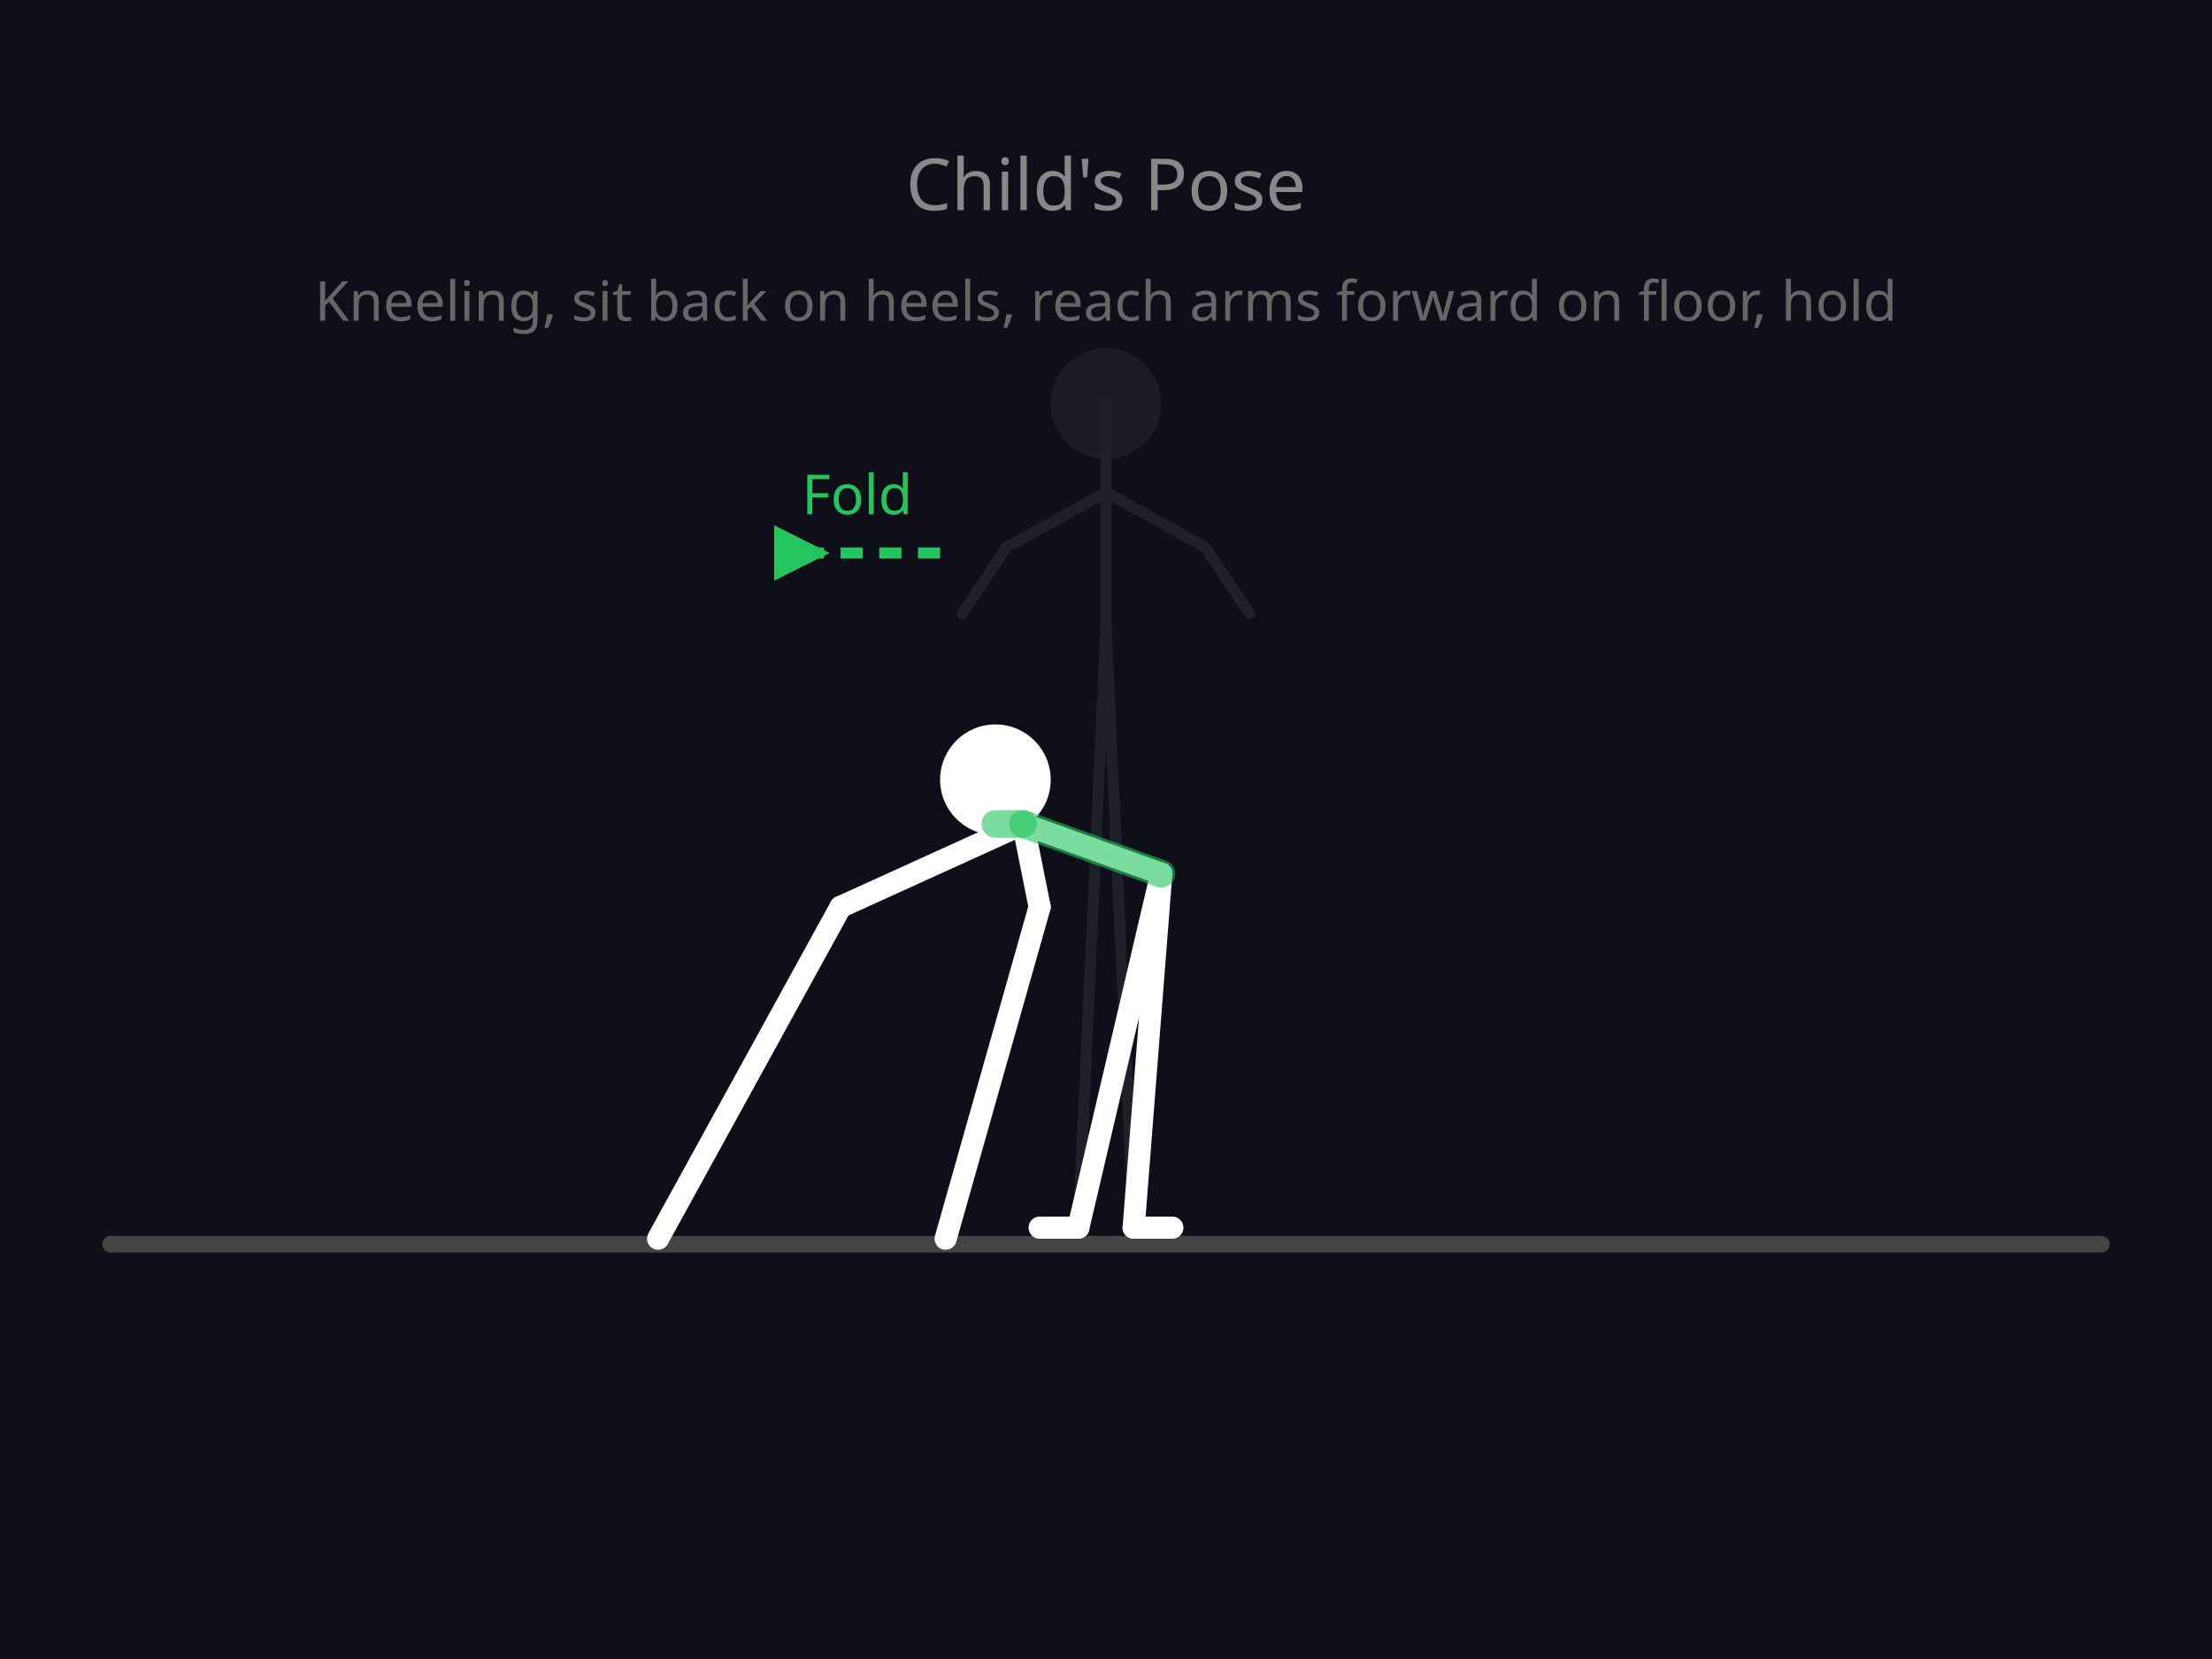
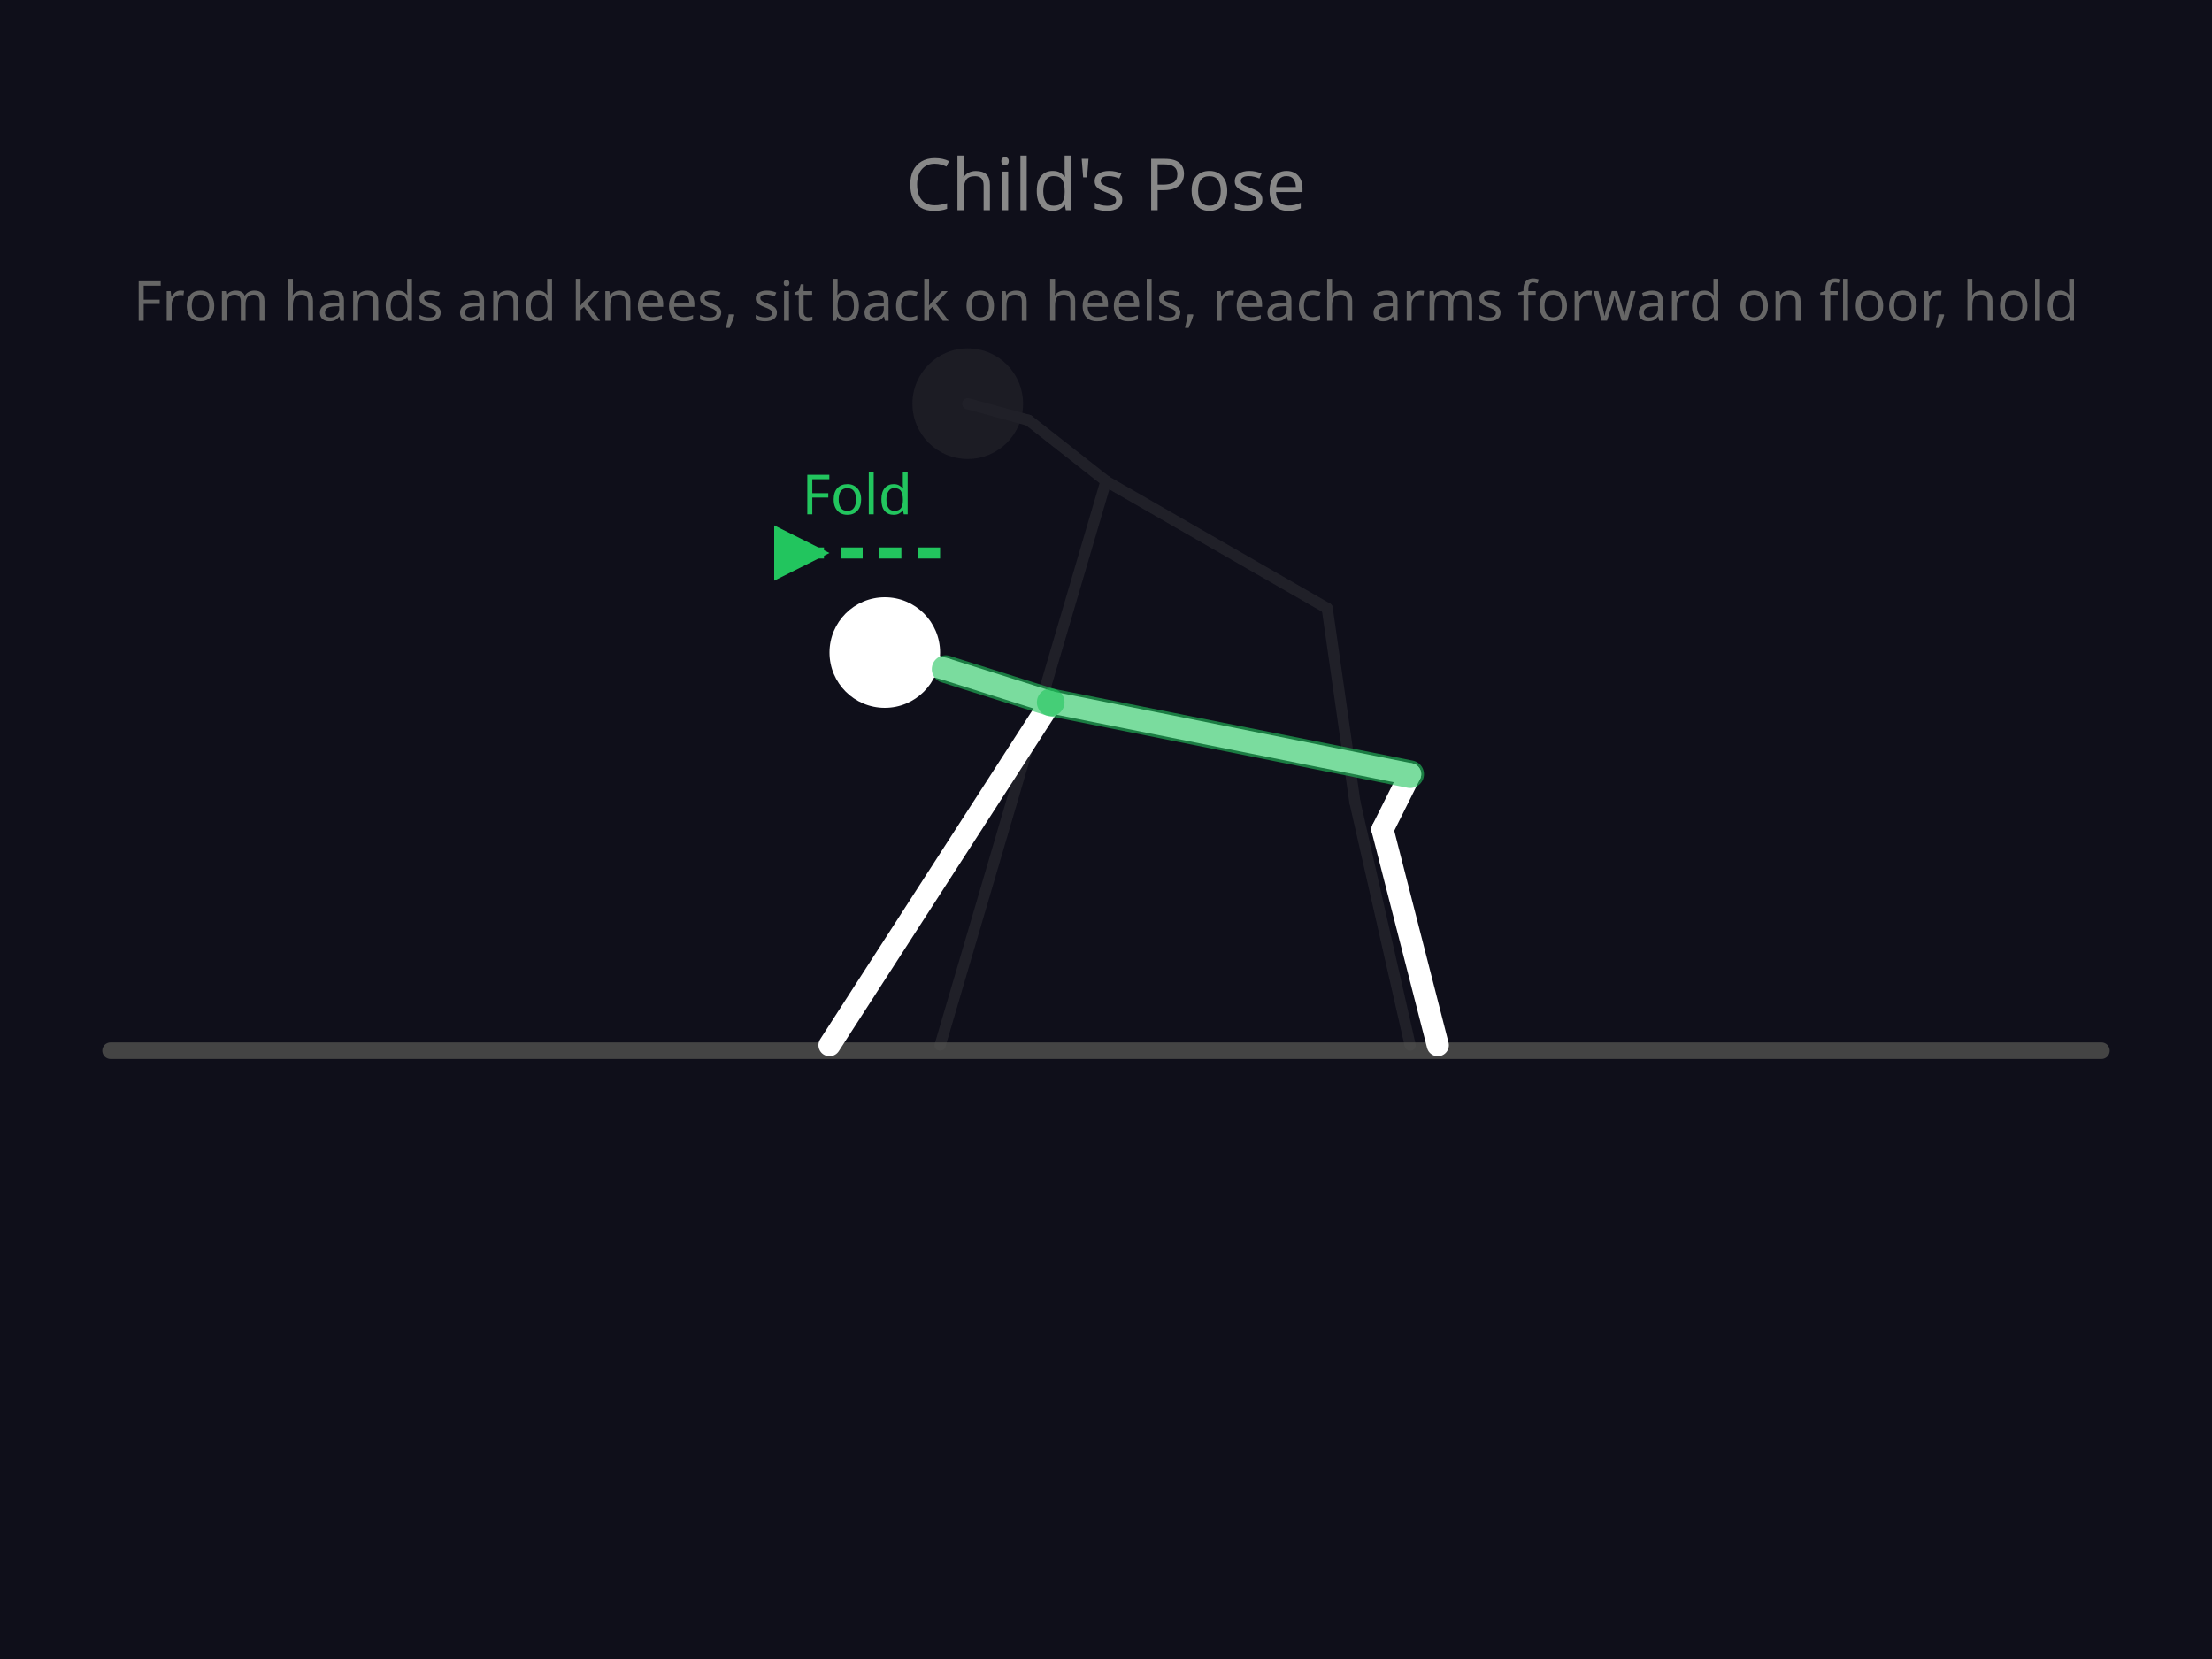
<svg xmlns="http://www.w3.org/2000/svg" viewBox="0 0 400 300">
  <rect width="400" height="300" fill="#0f0f1a" />
-   <line x1="20" y1="225" x2="380" y2="225" stroke="#444" stroke-width="3" stroke-linecap="round" />
+   <line x1="20" y1="190" x2="380" y2="190" stroke="#444" stroke-width="3" stroke-linecap="round" />
  <text x="200" y="38" fill="#888" font-size="13" font-family="sans-serif" text-anchor="middle">Child's Pose</text>
-   <text x="200" y="58" fill="#666" font-size="10" font-family="sans-serif" text-anchor="middle">Kneeling, sit back on heels, reach arms forward on floor, hold</text>
+   <text x="200" y="58" fill="#666" font-size="10" font-family="sans-serif" text-anchor="middle">From hands and knees, sit back on heels, reach arms forward on floor, hold</text>
  <g stroke="#555" stroke-width="2" fill="none" stroke-linecap="round" stroke-linejoin="round" opacity="0.25">
-     <circle cx="200" cy="73" r="10" fill="#444" stroke="none" />
-     <line x1="200" y1="73" x2="200" y2="81" />
-     <line x1="200" y1="81" x2="200" y2="89" />
-     <line x1="200" y1="89" x2="200" y2="113" />
-     <line x1="200" y1="89" x2="182" y2="99" />
-     <line x1="182" y1="99" x2="174" y2="111" />
-     <line x1="200" y1="89" x2="218" y2="99" />
-     <line x1="218" y1="99" x2="226" y2="111" />
-     <line x1="200" y1="113" x2="195" y2="222" />
-     <line x1="195" y1="222" x2="188" y2="222" />
-     <line x1="200" y1="113" x2="205" y2="222" />
-     <line x1="205" y1="222" x2="212" y2="222" />
+     <circle cx="175" cy="73" r="10" fill="#444" stroke="none" />
+     <line x1="175" y1="73" x2="186" y2="76" />
+     <line x1="186" y1="76" x2="200" y2="87" />
+     <line x1="200" y1="87" x2="240" y2="110" />
+     <line x1="200" y1="87" x2="170" y2="189" />
+     <line x1="240" y1="110" x2="245" y2="145" />
+     <line x1="245" y1="145" x2="255" y2="189" />
  </g>
  <g stroke="#FFF" stroke-width="4" fill="none" stroke-linecap="round" stroke-linejoin="round">
-     <circle cx="180" cy="141" r="10" fill="#FFF" stroke="none" />
-     <line x1="180" y1="141" x2="180" y2="149" />
-     <line x1="180" y1="149" x2="185" y2="149" />
-     <line x1="185" y1="149" x2="210" y2="158" />
-     <line x1="185" y1="149" x2="152" y2="164" />
-     <line x1="152" y1="164" x2="119" y2="224" />
-     <line x1="185" y1="149" x2="188" y2="164" />
-     <line x1="188" y1="164" x2="171" y2="224" />
-     <line x1="210" y1="158" x2="195" y2="222" />
-     <line x1="195" y1="222" x2="188" y2="222" />
-     <line x1="210" y1="158" x2="205" y2="222" />
-     <line x1="205" y1="222" x2="212" y2="222" />
-     <line x1="180" y1="149" x2="185" y2="149" stroke="#22C55E" stroke-width="5" opacity="0.6" />
-     <line x1="185" y1="149" x2="210" y2="158" stroke="#22C55E" stroke-width="5" opacity="0.6" />
+     <circle cx="160" cy="118" r="10" fill="#FFF" stroke="none" />
+     <line x1="160" y1="118" x2="171" y2="121" />
+     <line x1="171" y1="121" x2="190" y2="127" />
+     <line x1="190" y1="127" x2="255" y2="140" />
+     <line x1="190" y1="127" x2="150" y2="189" />
+     <line x1="255" y1="140" x2="250" y2="150" />
+     <line x1="250" y1="150" x2="260" y2="189" />
+     <line x1="171" y1="121" x2="190" y2="127" stroke="#22C55E" stroke-width="5" opacity="0.6" />
+     <line x1="190" y1="127" x2="255" y2="140" stroke="#22C55E" stroke-width="5" opacity="0.6" />
  </g>
  <line x1="170" y1="100" x2="140" y2="100" stroke="#22C55E" stroke-width="2" stroke-dasharray="4,3" />
  <polygon points="140,95 150,100 140,105" fill="#22C55E" />
  <text x="155" y="93" fill="#22C55E" font-size="10" text-anchor="middle" font-family="sans-serif">Fold</text>
</svg>
